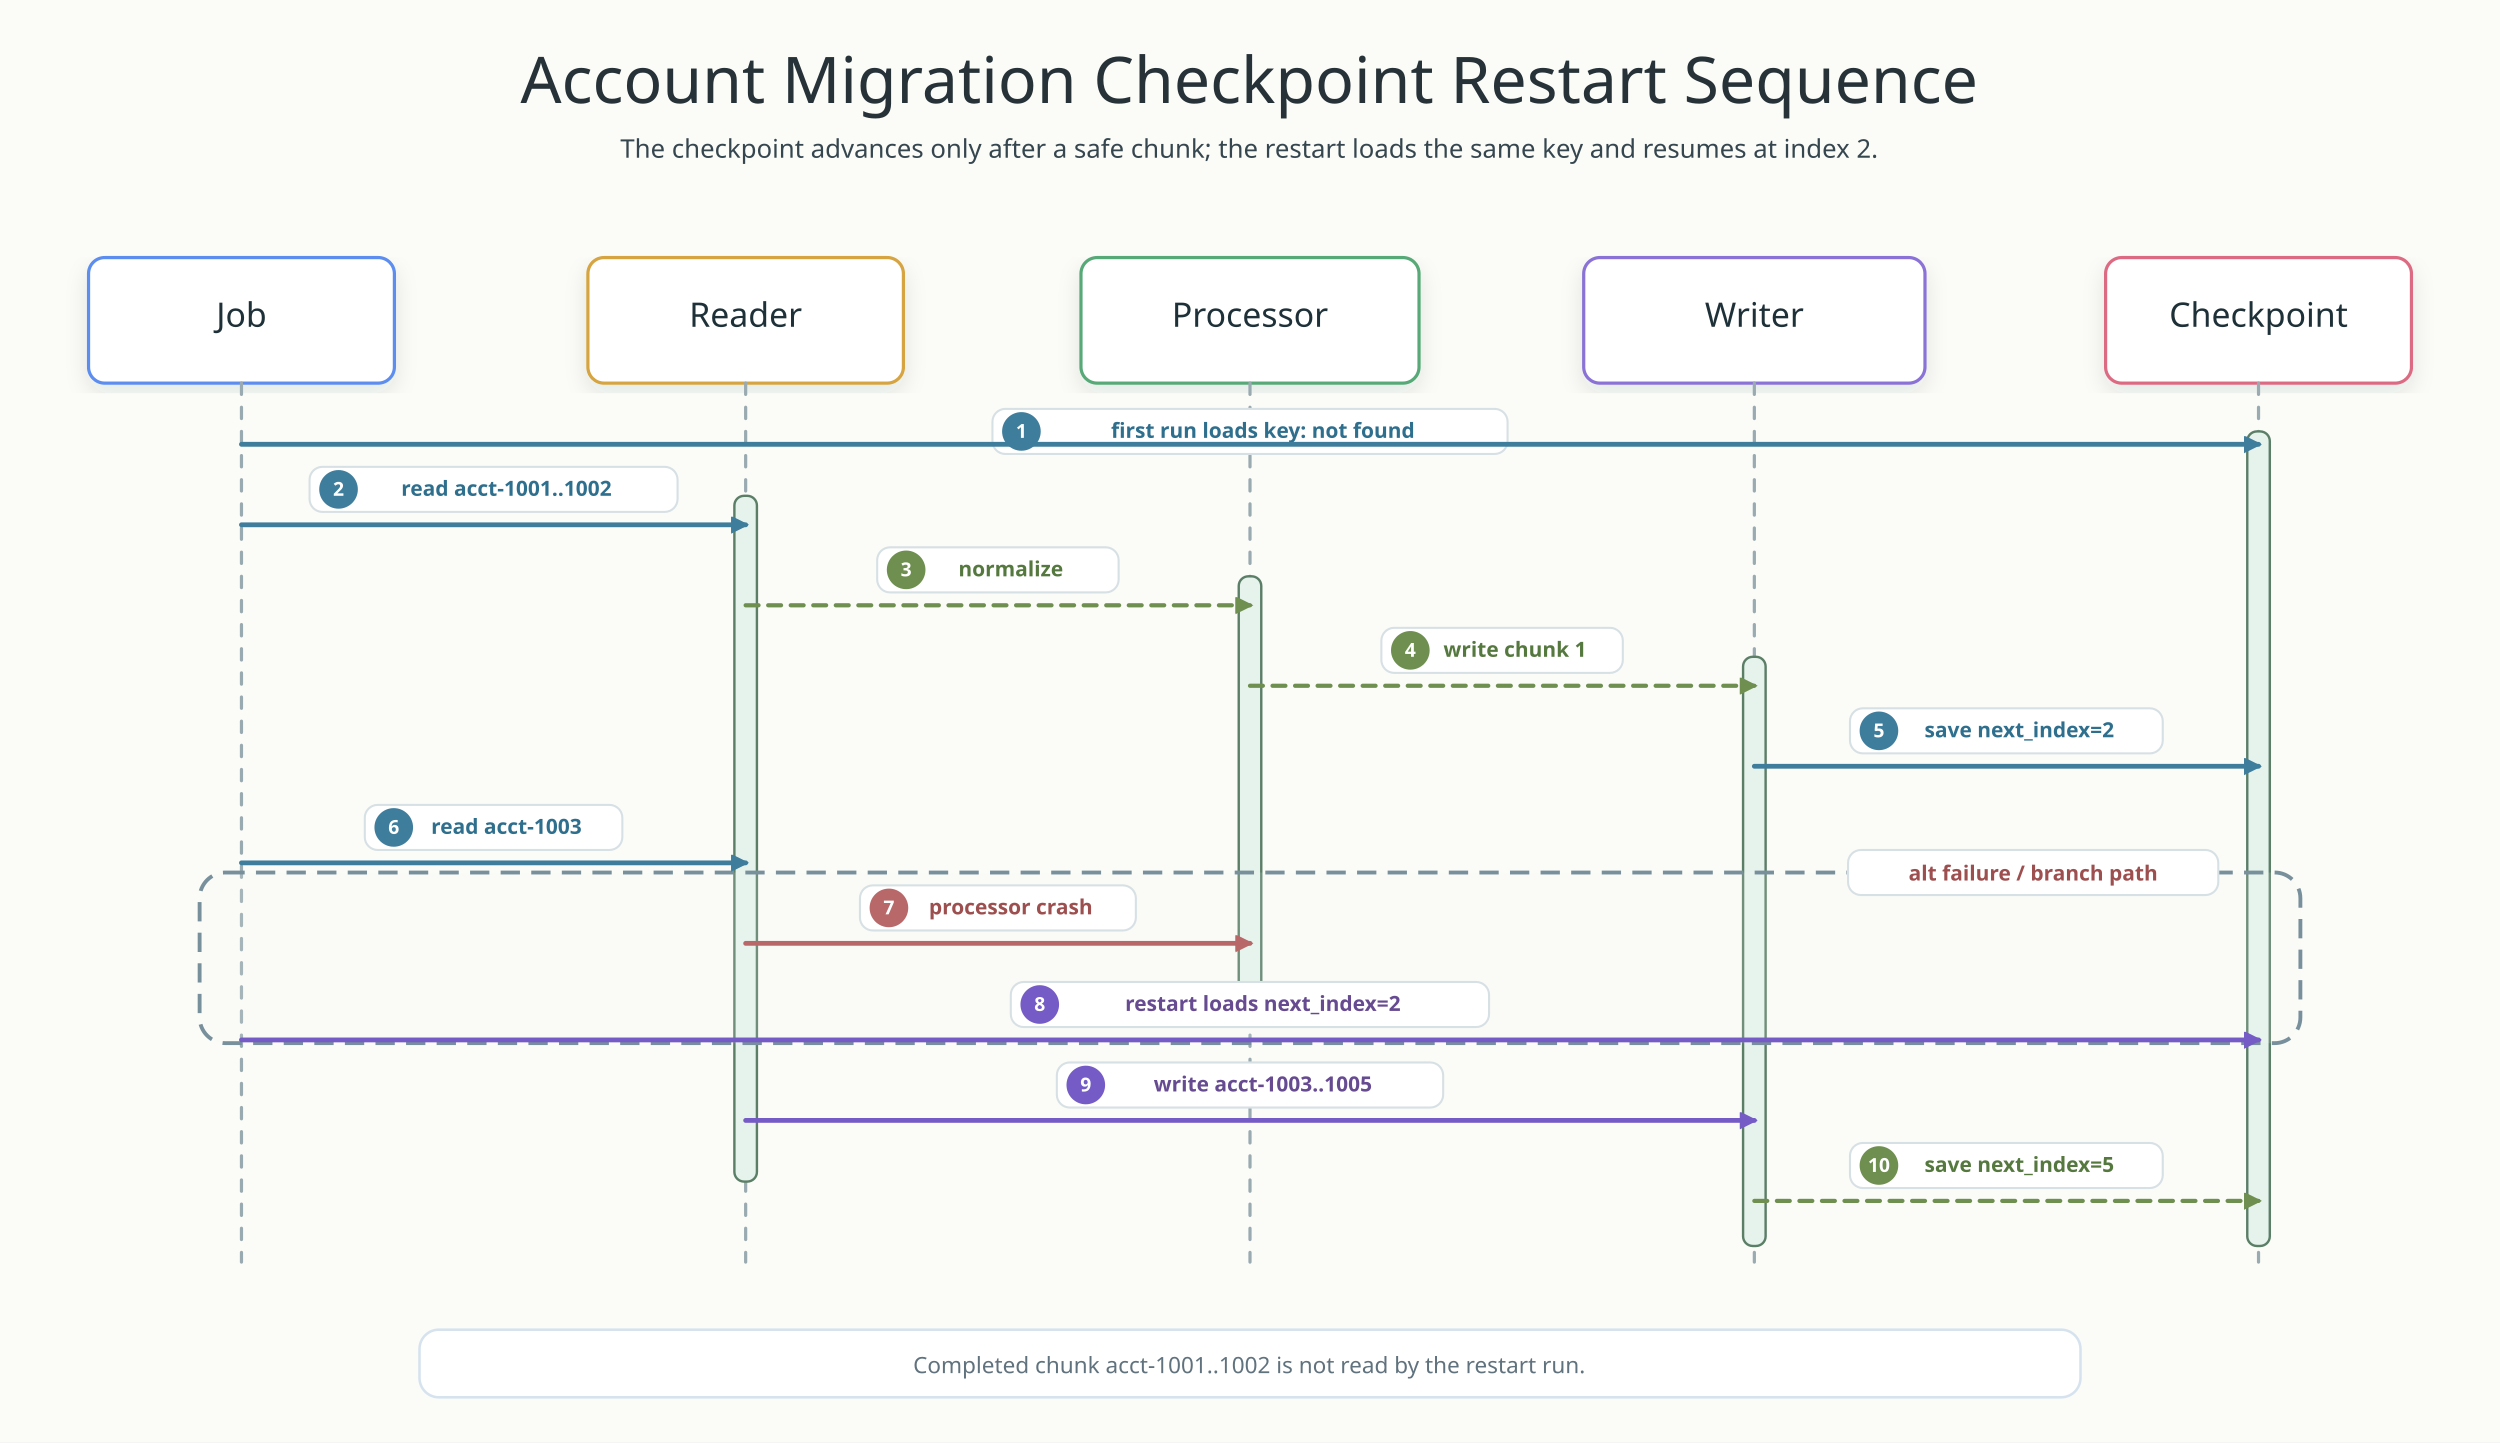
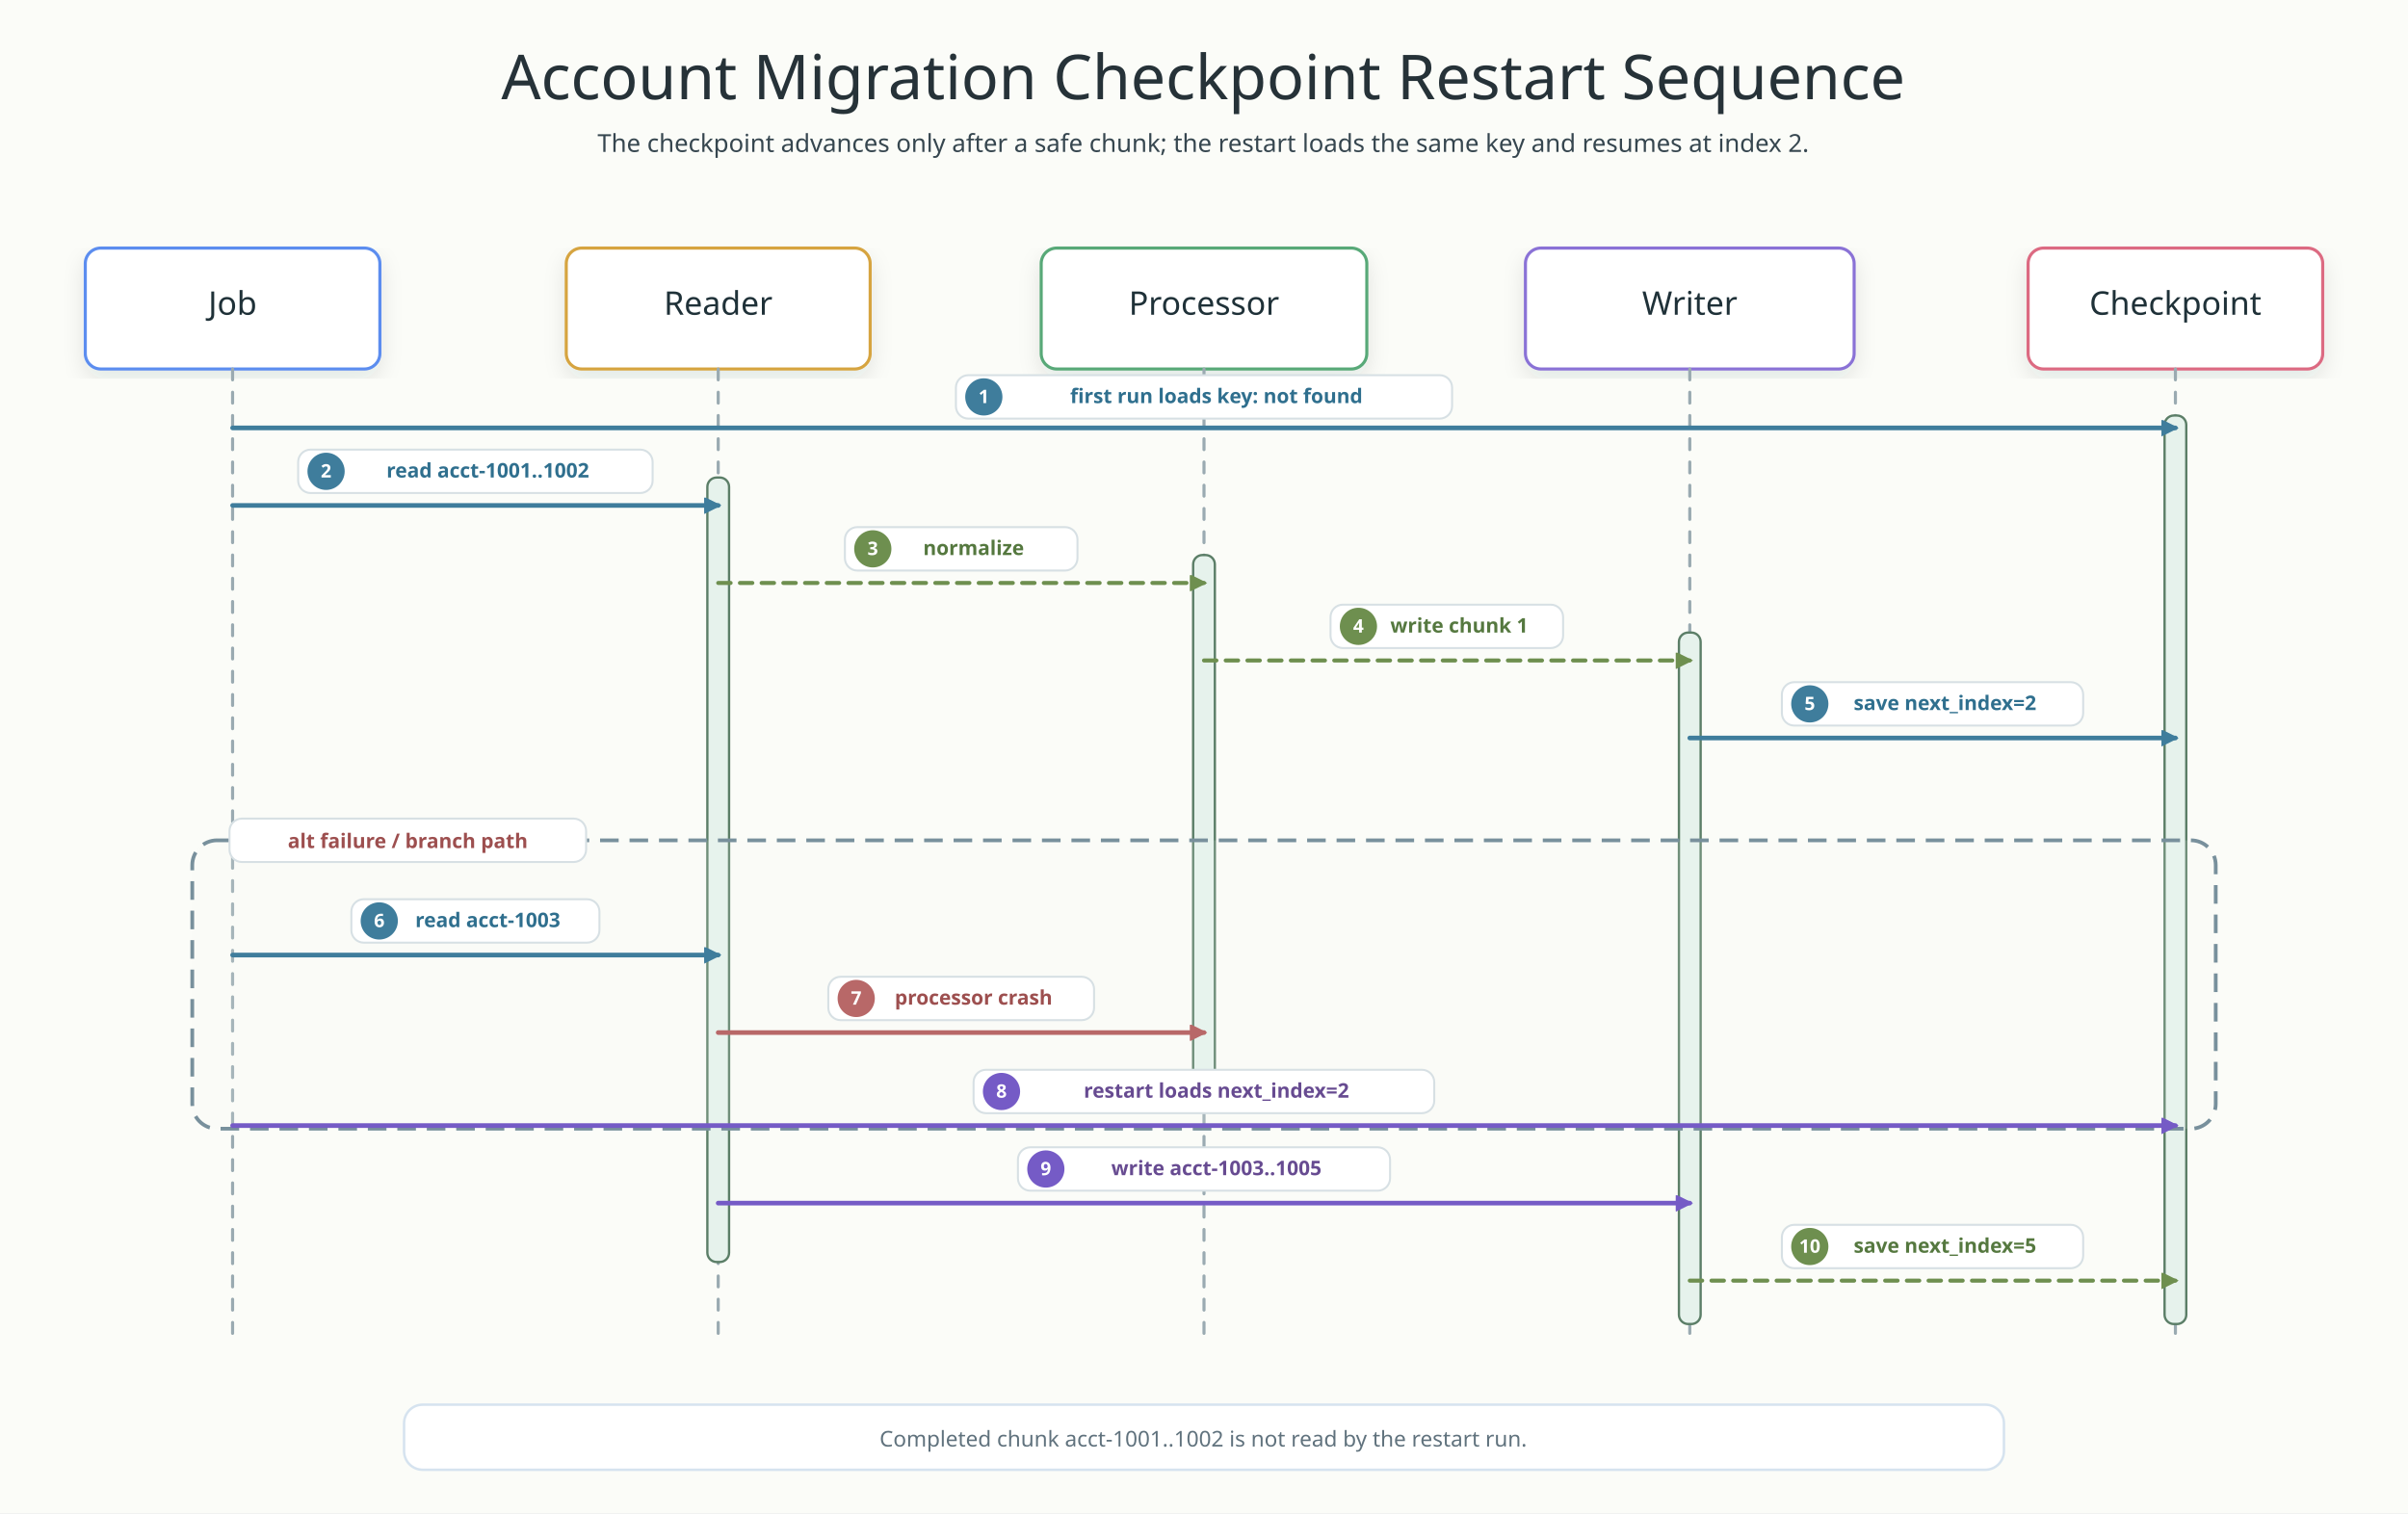
- <svg xmlns="http://www.w3.org/2000/svg" width="1553" height="896" viewBox="-60 0 1553 896" role="img" aria-labelledby="title desc">
+ <svg xmlns="http://www.w3.org/2000/svg" width="1553" height="976" viewBox="-60 0 1553 976" role="img" aria-labelledby="title desc">
  <defs>
    <filter id="shadow" x="-8%" y="-8%" width="116%" height="116%">
      <feDropShadow dx="0" dy="6" stdDeviation="7" flood-color="#203040" flood-opacity="0.10" />
    </filter>
    <marker id="arrow-call" markerWidth="13" markerHeight="13" refX="9" refY="5" orient="auto" markerUnits="userSpaceOnUse">
      <polygon points="0,0 10,5 0,10" fill="#3F7D9C" stroke="#3F7D9C" stroke-dasharray="none" style="stroke-dasharray:none" />
    </marker>
    <marker id="arrow-return" markerWidth="13" markerHeight="13" refX="9" refY="5" orient="auto" markerUnits="userSpaceOnUse">
      <polygon points="0,0 10,5 0,10" fill="#6E8F4F" stroke="#6E8F4F" stroke-dasharray="none" style="stroke-dasharray:none" />
    </marker>
    <marker id="arrow-async" markerWidth="13" markerHeight="13" refX="9" refY="5" orient="auto" markerUnits="userSpaceOnUse">
      <polygon points="0,0 10,5 0,10" fill="#755BC6" stroke="#755BC6" stroke-dasharray="none" style="stroke-dasharray:none" />
    </marker>
    <marker id="arrow-fail" markerWidth="13" markerHeight="13" refX="9" refY="5" orient="auto" markerUnits="userSpaceOnUse">
      <polygon points="0,0 10,5 0,10" fill="#B86868" stroke="#B86868" stroke-dasharray="none" style="stroke-dasharray:none" />
    </marker>
    <style>
      @font-face { font-family: 'Architects Daughter'; src: url('file:///Users/debop/Library/Fonts/ArchitectsDaughter-Regular.ttf') format('truetype'); }
      @font-face { font-family: 'Comic Mono'; src: url('file:///Users/debop/Library/Fonts/ComicMono.ttf') format('truetype'); }
      .canvas{fill:#fbfcf8}.title{font-family:'Architects Daughter';font-size:40px;fill:#263238}.subtitle,.detail,.footer{font-family:'Comic Mono';fill:#36464f}.subtitle{font-size:16px}.footer{font-size:14px;fill:#60727d}.cardTitle{font-family:'Architects Daughter';font-size:21px;fill:#1f3138}.role{font-family:'Comic Mono';font-size:12px;fill:#546a73}.card{fill:#ffffff;stroke-width:2;filter:url(#shadow)}.lifeline{stroke:#9aaab1;stroke-width:2;stroke-dasharray:7 8;stroke-linecap:round}.activation{fill:#e6f2ec;stroke:#5b7e67;stroke-width:1.5}.call,.return,.async,.fail{fill:none;stroke-width:3;stroke-linecap:round;stroke-linejoin:round}.call{stroke:#3F7D9C;marker-end:url(#arrow-call)}.return{stroke:#6E8F4F;stroke-width:2.6;stroke-dasharray:8 6;marker-end:url(#arrow-return)}.async{stroke:#755BC6;marker-end:url(#arrow-async)}.fail{stroke:#B86868;marker-end:url(#arrow-fail)}.alt{fill:#eef7f0;fill-opacity:.14;stroke:#78909c;stroke-width:2.4;stroke-dasharray:12 7}.divider{stroke:#78909c;stroke-width:2;stroke-dasharray:10 8}rect.label{fill:#ffffff;stroke:#d7e0e4;stroke-width:1.3}.callLabel{stroke:#9cc2d1}.returnLabel{stroke:#b6c9a4}.asyncLabel{stroke:#b8a9d5}.failLabel{stroke:#d9abab}.badgeText,.msg{font-family:'Comic Mono';font-size:12px;font-weight:700}.msg{font-size:13px}.callText{fill:#2f6f8e}.returnText{fill:#55783F}.asyncText{fill:#674b91}.failText{fill:#9d4f4f}
    </style>
  </defs>
-   <rect class="canvas" x="-60" y="0" width="1553" height="896" />
+   <rect class="canvas" x="-60" y="0" width="1553" height="976" />
  <text class="title" x="716" y="64" text-anchor="middle">Account Migration Checkpoint Restart Sequence</text>
  <text class="subtitle" x="716" y="98" text-anchor="middle">The checkpoint advances only after a safe chunk; the restart loads the same key and resumes at index 2.</text>
  <g id="participant-1">
    <rect class="card" x="-5" y="160" width="190" height="78" rx="10" fill="#E8F3FF" stroke="#5B8DEF" />
    <text class="cardTitle" x="90" y="203" text-anchor="middle">Job</text>
-     <line class="lifeline" x1="90" y1="238" x2="90" y2="784" />
+     <line class="lifeline" x1="90" y1="238" x2="90" y2="864" />
  </g>
  <g id="participant-2">
    <rect class="card" x="305.2" y="160" width="196" height="78" rx="10" fill="#FFF3D9" stroke="#D6A441" />
    <text class="cardTitle" x="403.2" y="203" text-anchor="middle">Reader</text>
-     <line class="lifeline" x1="403.2" y1="238" x2="403.2" y2="784" />
+     <line class="lifeline" x1="403.2" y1="238" x2="403.2" y2="864" />
  </g>
  <g id="participant-3">
    <rect class="card" x="611.5" y="160" width="210" height="78" rx="10" fill="#EAF7EF" stroke="#58A978" />
    <text class="cardTitle" x="716.5" y="203" text-anchor="middle">Processor</text>
-     <line class="lifeline" x1="716.5" y1="238" x2="716.5" y2="784" />
+     <line class="lifeline" x1="716.5" y1="238" x2="716.5" y2="864" />
  </g>
  <g id="participant-4">
    <rect class="card" x="923.8" y="160" width="212" height="78" rx="10" fill="#F1ECFF" stroke="#8A72D6" />
    <text class="cardTitle" x="1029.8" y="203" text-anchor="middle">Writer</text>
-     <line class="lifeline" x1="1029.8" y1="238" x2="1029.8" y2="784" />
+     <line class="lifeline" x1="1029.8" y1="238" x2="1029.8" y2="864" />
  </g>
  <g id="participant-5">
    <rect class="card" x="1248" y="160" width="190" height="78" rx="10" fill="#FDECEF" stroke="#DC6B82" />
    <text class="cardTitle" x="1343" y="203" text-anchor="middle">Checkpoint</text>
-     <line class="lifeline" x1="1343" y1="238" x2="1343" y2="784" />
+     <line class="lifeline" x1="1343" y1="238" x2="1343" y2="864" />
  </g>
-   <rect class="activation" x="396.2" y="308" width="14" height="426" rx="6" />
-   <rect class="activation" x="709.5" y="358" width="14" height="266" rx="6" />
-   <rect class="activation" x="1022.8" y="408" width="14" height="366" rx="6" />
-   <rect class="activation" x="1336" y="268" width="14" height="506" rx="6" />
-   <rect class="alt" x="64" y="542" width="1305" height="106" rx="16" />
-   <rect class="label failLabel" x="1088" y="528" width="230" height="28" rx="8" />
-   <text class="msg failText" x="1203" y="547" text-anchor="middle">alt failure / branch path</text>
+   <rect class="activation" x="396.2" y="308" width="14" height="506" rx="6" />
+   <rect class="activation" x="709.5" y="358" width="14" height="346" rx="6" />
+   <rect class="activation" x="1022.8" y="408" width="14" height="446" rx="6" />
+   <rect class="activation" x="1336" y="268" width="14" height="586" rx="6" />
+   <rect class="alt" x="64" y="542" width="1305" height="186" rx="16" />
+   <rect class="label failLabel" x="88" y="528" width="230" height="28" rx="8" />
+   <text class="msg failText" x="203" y="547" text-anchor="middle">alt failure / branch path</text>
  <g id="message-1">
-     <rect class="label callLabel" x="556.5" y="254" width="320" height="28" rx="8" />
-     <circle cx="574.5" cy="268" r="12" fill="#3F7D9C" />
-     <text class="badgeText" x="574.5" y="272" text-anchor="middle" fill="#fff">1</text>
-     <text class="msg callText" x="724.5" y="272" text-anchor="middle">first run loads key: not found</text>
+     <rect class="label callLabel" x="556.5" y="242" width="320" height="28" rx="8" />
+     <circle cx="574.5" cy="256" r="12" fill="#3F7D9C" />
+     <text class="badgeText" x="574.5" y="260" text-anchor="middle" fill="#fff">1</text>
+     <text class="msg callText" x="724.5" y="260" text-anchor="middle">first run loads key: not found</text>
    <path class="call" d="M 90 276 H 1343" />
  </g>
  <g id="message-2">
    <rect class="label callLabel" x="132.3" y="290" width="228.6" height="28" rx="8" />
    <circle cx="150.3" cy="304" r="12" fill="#3F7D9C" />
    <text class="badgeText" x="150.3" y="308" text-anchor="middle" fill="#fff">2</text>
    <text class="msg callText" x="254.6" y="308" text-anchor="middle">read acct-1001..1002</text>
    <path class="call" d="M 90 326 H 403.2" />
  </g>
  <g id="message-3">
    <rect class="label returnLabel" x="484.9" y="340" width="150" height="28" rx="8" />
    <circle cx="502.9" cy="354" r="12" fill="#6E8F4F" />
    <text class="badgeText" x="502.9" y="358" text-anchor="middle" fill="#fff">3</text>
    <text class="msg returnText" x="567.9" y="358" text-anchor="middle">normalize</text>
    <path class="return" d="M 403.2 376 H 716.5" />
  </g>
  <g id="message-4">
    <rect class="label returnLabel" x="798.1" y="390" width="150" height="28" rx="8" />
    <circle cx="816.1" cy="404" r="12" fill="#6E8F4F" />
    <text class="badgeText" x="816.1" y="408" text-anchor="middle" fill="#fff">4</text>
    <text class="msg returnText" x="881.1" y="408" text-anchor="middle">write chunk 1</text>
    <path class="return" d="M 716.5 426 H 1029.8" />
  </g>
  <g id="message-5">
    <rect class="label callLabel" x="1089.2" y="440" width="194.3" height="28" rx="8" />
    <circle cx="1107.2" cy="454" r="12" fill="#3F7D9C" />
    <text class="badgeText" x="1107.2" y="458" text-anchor="middle" fill="#fff">5</text>
    <text class="msg callText" x="1194.4" y="458" text-anchor="middle">save next_index=2</text>
    <path class="call" d="M 1029.8 476 H 1343" />
  </g>
  <g id="message-6">
-     <rect class="label callLabel" x="166.6" y="500" width="160" height="28" rx="8" />
-     <circle cx="184.6" cy="514" r="12" fill="#3F7D9C" />
-     <text class="badgeText" x="184.6" y="518" text-anchor="middle" fill="#fff">6</text>
-     <text class="msg callText" x="254.6" y="518" text-anchor="middle">read acct-1003</text>
-     <path class="call" d="M 90 536 H 403.2" />
+     <rect class="label callLabel" x="166.6" y="580" width="160" height="28" rx="8" />
+     <circle cx="184.6" cy="594" r="12" fill="#3F7D9C" />
+     <text class="badgeText" x="184.6" y="598" text-anchor="middle" fill="#fff">6</text>
+     <text class="msg callText" x="254.6" y="598" text-anchor="middle">read acct-1003</text>
+     <path class="call" d="M 90 616 H 403.2" />
  </g>
  <g id="message-7">
-     <rect class="label failLabel" x="474.2" y="550" width="171.4" height="28" rx="8" />
-     <circle cx="492.2" cy="564" r="12" fill="#B86868" />
-     <text class="badgeText" x="492.2" y="568" text-anchor="middle" fill="#fff">7</text>
-     <text class="msg failText" x="567.9" y="568" text-anchor="middle">processor crash</text>
-     <path class="fail" d="M 403.2 586 H 716.5" />
+     <rect class="label failLabel" x="474.2" y="630" width="171.4" height="28" rx="8" />
+     <circle cx="492.2" cy="644" r="12" fill="#B86868" />
+     <text class="badgeText" x="492.2" y="648" text-anchor="middle" fill="#fff">7</text>
+     <text class="msg failText" x="567.9" y="648" text-anchor="middle">processor crash</text>
+     <path class="fail" d="M 403.2 666 H 716.5" />
  </g>
  <g id="message-8">
-     <rect class="label asyncLabel" x="567.9" y="610" width="297.1" height="28" rx="8" />
-     <circle cx="585.9" cy="624" r="12" fill="#755BC6" />
-     <text class="badgeText" x="585.9" y="628" text-anchor="middle" fill="#fff">8</text>
-     <text class="msg asyncText" x="724.5" y="628" text-anchor="middle">restart loads next_index=2</text>
-     <path class="async" d="M 90 646 H 1343" />
+     <rect class="label asyncLabel" x="567.9" y="690" width="297.1" height="28" rx="8" />
+     <circle cx="585.9" cy="704" r="12" fill="#755BC6" />
+     <text class="badgeText" x="585.9" y="708" text-anchor="middle" fill="#fff">8</text>
+     <text class="msg asyncText" x="724.5" y="708" text-anchor="middle">restart loads next_index=2</text>
+     <path class="async" d="M 90 726 H 1343" />
  </g>
  <g id="message-9">
-     <rect class="label asyncLabel" x="596.5" y="660" width="240" height="28" rx="8" />
-     <circle cx="614.5" cy="674" r="12" fill="#755BC6" />
-     <text class="badgeText" x="614.5" y="678" text-anchor="middle" fill="#fff">9</text>
-     <text class="msg asyncText" x="724.5" y="678" text-anchor="middle">write acct-1003..1005</text>
-     <path class="async" d="M 403.2 696 H 1029.8" />
+     <rect class="label asyncLabel" x="596.5" y="740" width="240" height="28" rx="8" />
+     <circle cx="614.5" cy="754" r="12" fill="#755BC6" />
+     <text class="badgeText" x="614.5" y="758" text-anchor="middle" fill="#fff">9</text>
+     <text class="msg asyncText" x="724.5" y="758" text-anchor="middle">write acct-1003..1005</text>
+     <path class="async" d="M 403.2 776 H 1029.8" />
  </g>
  <g id="message-10">
-     <rect class="label returnLabel" x="1089.2" y="710" width="194.3" height="28" rx="8" />
-     <circle cx="1107.2" cy="724" r="12" fill="#6E8F4F" />
-     <text class="badgeText" x="1107.2" y="728" text-anchor="middle" fill="#fff">10</text>
-     <text class="msg returnText" x="1194.4" y="728" text-anchor="middle">save next_index=5</text>
-     <path class="return" d="M 1029.8 746 H 1343" />
+     <rect class="label returnLabel" x="1089.2" y="790" width="194.3" height="28" rx="8" />
+     <circle cx="1107.2" cy="804" r="12" fill="#6E8F4F" />
+     <text class="badgeText" x="1107.2" y="808" text-anchor="middle" fill="#fff">10</text>
+     <text class="msg returnText" x="1194.4" y="808" text-anchor="middle">save next_index=5</text>
+     <path class="return" d="M 1029.8 826 H 1343" />
  </g>
  <g>
-     <rect x="200.6" y="826" width="1031.8" height="42" rx="12" fill="#ffffff" stroke="#D6E3EF" stroke-width="1.6" />
-     <text class="footer" x="716" y="853" text-anchor="middle">Completed chunk acct-1001..1002 is not read by the restart run.</text>
+     <rect x="200.6" y="906" width="1031.8" height="42" rx="12" fill="#ffffff" stroke="#D6E3EF" stroke-width="1.6" />
+     <text class="footer" x="716" y="933" text-anchor="middle">Completed chunk acct-1001..1002 is not read by the restart run.</text>
  </g>
</svg>
